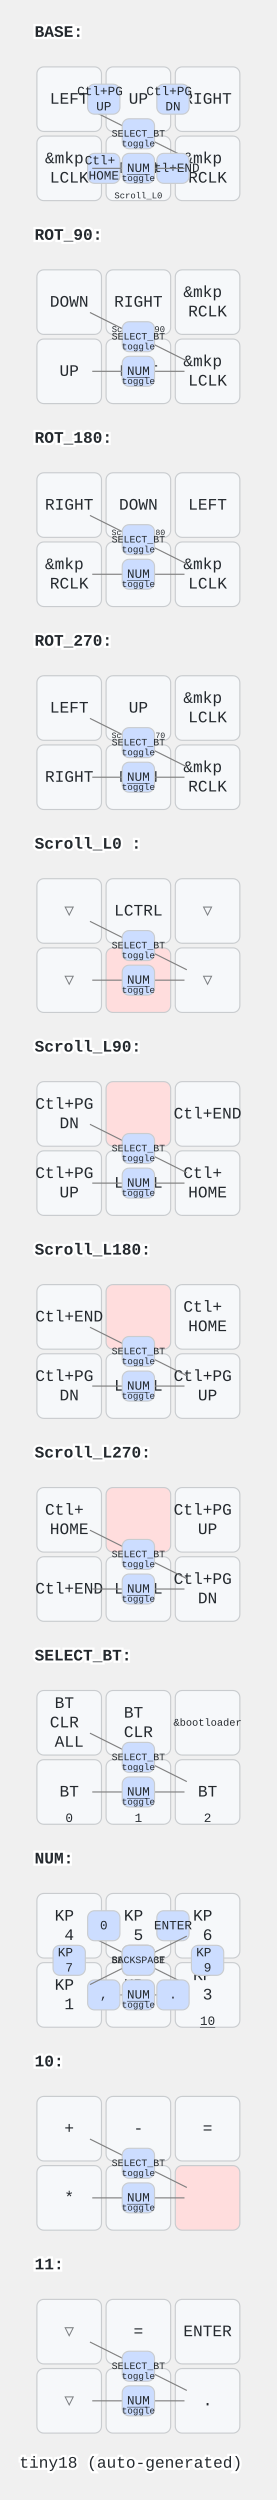
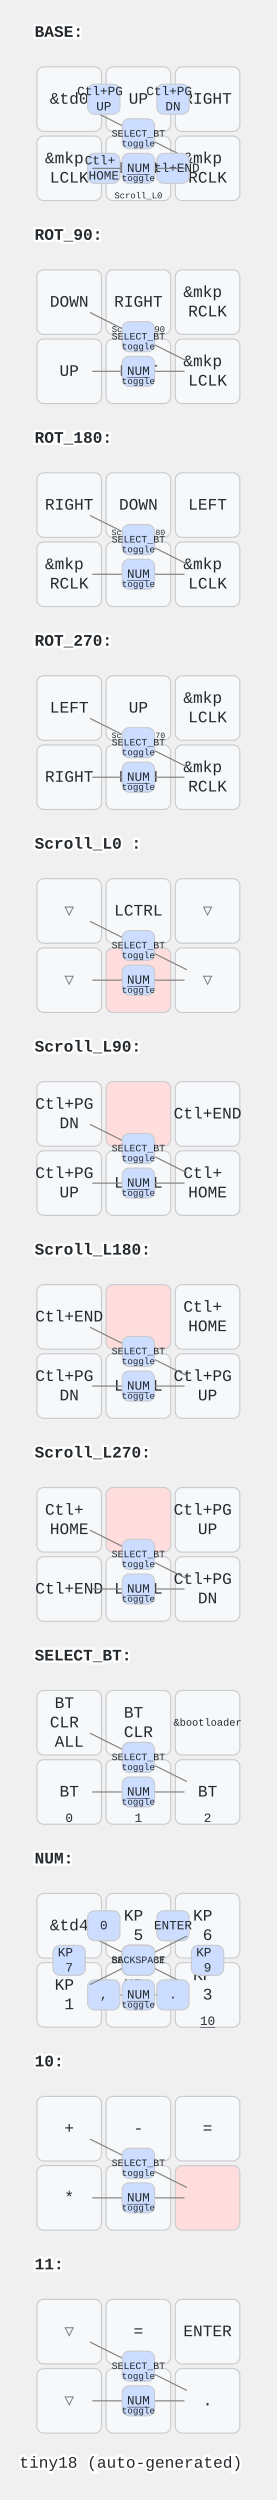
<svg xmlns="http://www.w3.org/2000/svg" width="240" height="2168" viewBox="0 0 240 2168" class="keymap">
  <style>/* inherit to force styles through use tags */
svg path {
    fill: inherit;
}

/* font and background color specifications */
svg.keymap {
    font-family: SFMono-Regular,Consolas,Liberation Mono,Menlo,monospace;
    font-size: 14px;
    font-kerning: normal;
    text-rendering: optimizeLegibility;
    fill: #24292e;
}

/* default key styling */
rect.key {
    fill: #f6f8fa;
}

rect.key, rect.combo {
    stroke: #c9cccf;
    stroke-width: 1;
}

/* default key side styling, only used is draw_key_sides is set */
rect.side {
    filter: brightness(90%);
}

/* color accent for combo boxes */
rect.combo, rect.combo-separate {
    fill: #cdf;
}

/* color accent for held keys */
rect.held, rect.combo.held {
    fill: #fdd;
}

/* color accent for ghost (optional) keys */
rect.ghost, rect.combo.ghost {
    stroke-dasharray: 4, 4;
    stroke-width: 2;
}

text {
    text-anchor: middle;
    dominant-baseline: middle;
}

/* styling for layer labels */
text.label {
    font-weight: bold;
    text-anchor: start;
    stroke: white;
    stroke-width: 4;
    paint-order: stroke;
}

/* styling for optional footer */
text.footer {
    text-anchor: end;
    dominant-baseline: auto;
    stroke: white;
    stroke-width: 4;
    paint-order: stroke;
}

/* styling for combo tap, and key non-tap label text */
text.combo, text.hold, text.shifted, text.left, text.right {
    font-size: 11px;
}

text.hold {
    text-anchor: middle;
    dominant-baseline: auto;
}

text.shifted {
    text-anchor: middle;
    dominant-baseline: hanging;
}

text.left {
    text-anchor: start;
}

text.right {
    text-anchor: end;
}

text.layer-activator {
    text-decoration: underline;
}

/* styling for hold/shifted label text in combo box */
text.combo.hold, text.combo.shifted, text.combo.left, text.combo.right {
    font-size: 8px;
}

/* lighter symbol for transparent keys */
text.trans {
    fill: #7b7e81;
}

/* styling for combo dendrons */
path.combo {
    stroke-width: 1;
    stroke: gray;
    fill: none;
}

/* Start Tabler Icons Cleanup */
/* cannot use height/width with glyphs */
.icon-tabler &gt; path {
    fill: inherit;
    stroke: inherit;
    stroke-width: 2;
}
/* hide tabler's default box */
.icon-tabler &gt; path[stroke="none"][fill="none"] {
    visibility: hidden;
}
/* End Tabler Icons Cleanup */
</style>
  <g transform="translate(30, 0)" class="layer-BASE">
    <text x="0" y="28" class="label" id="BASE">BASE:</text>
    <g transform="translate(0, 56)">
      <g transform="translate(150, 90)" class="key keypos-0">
        <rect rx="6" ry="6" x="-28" y="-28" width="56" height="56" class="key" />
        <text x="0" y="0" class="key tap">
          <tspan x="0" dy="-0.6em">&amp;mkp</tspan>
          <tspan x="0" dy="1.2em">RCLK</tspan>
        </text>
      </g>
      <g transform="translate(90, 90)" class="key keypos-1">
        <rect rx="6" ry="6" x="-28" y="-28" width="56" height="56" class="key" />
        <text x="0" y="0" class="key tap">DOWN</text>
        <a href="#Scroll_L0-">
          <text x="0" y="26" class="key hold layer-activator">
            <tspan style="font-size: 70%">Scroll_L0 </tspan>
          </text>
        </a>
      </g>
      <g transform="translate(30, 90)" class="key keypos-2">
        <rect rx="6" ry="6" x="-28" y="-28" width="56" height="56" class="key" />
        <text x="0" y="0" class="key tap">
          <tspan x="0" dy="-0.6em">&amp;mkp</tspan>
          <tspan x="0" dy="1.2em">LCLK</tspan>
        </text>
      </g>
      <g transform="translate(150, 30)" class="key keypos-3">
        <rect rx="6" ry="6" x="-28" y="-28" width="56" height="56" class="key" />
        <text x="0" y="0" class="key tap">RIGHT</text>
      </g>
      <g transform="translate(90, 30)" class="key keypos-4">
        <rect rx="6" ry="6" x="-28" y="-28" width="56" height="56" class="key" />
        <text x="0" y="0" class="key tap">UP</text>
      </g>
      <g transform="translate(30, 30)" class="key keypos-5">
        <rect rx="6" ry="6" x="-28" y="-28" width="56" height="56" class="key" />
-         <text x="0" y="0" class="key tap">LEFT</text>
+         <text x="0" y="0" class="key tap">&amp;td0</text>
      </g>
      <g class="combo combopos-0">
        <path d="M90,60 l-42,-21" class="combo" />
        <path d="M90,60 l42,21" class="combo" />
        <rect rx="6" ry="6" x="76" y="47" width="28" height="26" class="combo" />
        <a href="#SELECT_BT">
          <text x="90" y="60" class="combo tap layer-activator">
            <tspan style="font-size: 78%">SELECT_BT</tspan>
          </text>
        </a>
        <text x="90" y="71" class="combo hold">toggle</text>
      </g>
      <g class="combo combopos-1">
        <rect rx="6" ry="6" x="46" y="17" width="28" height="26" class="combo" />
        <text x="60" y="30" class="combo tap">
          <tspan x="60" dy="-0.6em">Ctl+PG</tspan>
          <tspan x="60" dy="1.2em">UP</tspan>
        </text>
      </g>
      <g class="combo combopos-2">
        <rect rx="6" ry="6" x="106" y="17" width="28" height="26" class="combo" />
        <text x="120" y="30" class="combo tap">
          <tspan x="120" dy="-0.6em">Ctl+PG</tspan>
          <tspan x="120" dy="1.2em">DN</tspan>
        </text>
      </g>
      <g class="combo combopos-3">
        <rect rx="6" ry="6" x="46" y="77" width="28" height="26" class="combo" />
        <text x="60" y="90" class="combo tap">
          <tspan x="60" dy="-0.6em">Ctl+</tspan>
          <tspan x="60" dy="1.2em">HOME</tspan>
        </text>
      </g>
      <g class="combo combopos-4">
        <rect rx="6" ry="6" x="106" y="77" width="28" height="26" class="combo" />
        <text x="120" y="90" class="combo tap">Ctl+END</text>
      </g>
      <g class="combo combopos-5">
        <path d="M90,90 l40,0" class="combo" />
        <path d="M90,90 l-40,0" class="combo" />
        <rect rx="6" ry="6" x="76" y="77" width="28" height="26" class="combo" />
        <a href="#NUM">
          <text x="90" y="90" class="combo tap layer-activator">NUM</text>
        </a>
        <text x="90" y="101" class="combo hold">toggle</text>
      </g>
    </g>
  </g>
  <g transform="translate(30, 176)" class="layer-ROT_90">
    <text x="0" y="28" class="label" id="ROT_90">ROT_90:</text>
    <g transform="translate(0, 56)">
      <g transform="translate(150, 90)" class="key keypos-0">
        <rect rx="6" ry="6" x="-28" y="-28" width="56" height="56" class="key" />
        <text x="0" y="0" class="key tap">
          <tspan x="0" dy="-0.6em">&amp;mkp</tspan>
          <tspan x="0" dy="1.2em">LCLK</tspan>
        </text>
      </g>
      <g transform="translate(90, 90)" class="key keypos-1">
        <rect rx="6" ry="6" x="-28" y="-28" width="56" height="56" class="key" />
        <text x="0" y="0" class="key tap">LEFT</text>
      </g>
      <g transform="translate(30, 90)" class="key keypos-2">
        <rect rx="6" ry="6" x="-28" y="-28" width="56" height="56" class="key" />
        <text x="0" y="0" class="key tap">UP</text>
      </g>
      <g transform="translate(150, 30)" class="key keypos-3">
        <rect rx="6" ry="6" x="-28" y="-28" width="56" height="56" class="key" />
        <text x="0" y="0" class="key tap">
          <tspan x="0" dy="-0.6em">&amp;mkp</tspan>
          <tspan x="0" dy="1.2em">RCLK</tspan>
        </text>
      </g>
      <g transform="translate(90, 30)" class="key keypos-4">
        <rect rx="6" ry="6" x="-28" y="-28" width="56" height="56" class="key" />
        <text x="0" y="0" class="key tap">RIGHT</text>
        <a href="#Scroll_L90">
          <text x="0" y="26" class="key hold layer-activator">
            <tspan style="font-size: 70%">Scroll_L90</tspan>
          </text>
        </a>
      </g>
      <g transform="translate(30, 30)" class="key keypos-5">
        <rect rx="6" ry="6" x="-28" y="-28" width="56" height="56" class="key" />
        <text x="0" y="0" class="key tap">DOWN</text>
      </g>
      <g class="combo combopos-0">
        <path d="M90,60 l-42,-21" class="combo" />
        <path d="M90,60 l42,21" class="combo" />
        <rect rx="6" ry="6" x="76" y="47" width="28" height="26" class="combo" />
        <a href="#SELECT_BT">
          <text x="90" y="60" class="combo tap layer-activator">
            <tspan style="font-size: 78%">SELECT_BT</tspan>
          </text>
        </a>
        <text x="90" y="71" class="combo hold">toggle</text>
      </g>
      <g class="combo combopos-1">
        <path d="M90,90 l40,0" class="combo" />
        <path d="M90,90 l-40,0" class="combo" />
        <rect rx="6" ry="6" x="76" y="77" width="28" height="26" class="combo" />
        <a href="#NUM">
          <text x="90" y="90" class="combo tap layer-activator">NUM</text>
        </a>
        <text x="90" y="101" class="combo hold">toggle</text>
      </g>
    </g>
  </g>
  <g transform="translate(30, 352)" class="layer-ROT_180">
    <text x="0" y="28" class="label" id="ROT_180">ROT_180:</text>
    <g transform="translate(0, 56)">
      <g transform="translate(150, 90)" class="key keypos-0">
        <rect rx="6" ry="6" x="-28" y="-28" width="56" height="56" class="key" />
        <text x="0" y="0" class="key tap">
          <tspan x="0" dy="-0.6em">&amp;mkp</tspan>
          <tspan x="0" dy="1.2em">LCLK</tspan>
        </text>
      </g>
      <g transform="translate(90, 90)" class="key keypos-1">
        <rect rx="6" ry="6" x="-28" y="-28" width="56" height="56" class="key" />
        <text x="0" y="0" class="key tap">UP</text>
      </g>
      <g transform="translate(30, 90)" class="key keypos-2">
        <rect rx="6" ry="6" x="-28" y="-28" width="56" height="56" class="key" />
        <text x="0" y="0" class="key tap">
          <tspan x="0" dy="-0.6em">&amp;mkp</tspan>
          <tspan x="0" dy="1.2em">RCLK</tspan>
        </text>
      </g>
      <g transform="translate(150, 30)" class="key keypos-3">
        <rect rx="6" ry="6" x="-28" y="-28" width="56" height="56" class="key" />
        <text x="0" y="0" class="key tap">LEFT</text>
      </g>
      <g transform="translate(90, 30)" class="key keypos-4">
        <rect rx="6" ry="6" x="-28" y="-28" width="56" height="56" class="key" />
        <text x="0" y="0" class="key tap">DOWN</text>
        <a href="#Scroll_L180">
          <text x="0" y="26" class="key hold layer-activator">
            <tspan style="font-size: 64%">Scroll_L180</tspan>
          </text>
        </a>
      </g>
      <g transform="translate(30, 30)" class="key keypos-5">
        <rect rx="6" ry="6" x="-28" y="-28" width="56" height="56" class="key" />
        <text x="0" y="0" class="key tap">RIGHT</text>
      </g>
      <g class="combo combopos-0">
        <path d="M90,60 l-42,-21" class="combo" />
        <path d="M90,60 l42,21" class="combo" />
        <rect rx="6" ry="6" x="76" y="47" width="28" height="26" class="combo" />
        <a href="#SELECT_BT">
          <text x="90" y="60" class="combo tap layer-activator">
            <tspan style="font-size: 78%">SELECT_BT</tspan>
          </text>
        </a>
        <text x="90" y="71" class="combo hold">toggle</text>
      </g>
      <g class="combo combopos-1">
        <path d="M90,90 l40,0" class="combo" />
        <path d="M90,90 l-40,0" class="combo" />
        <rect rx="6" ry="6" x="76" y="77" width="28" height="26" class="combo" />
        <a href="#NUM">
          <text x="90" y="90" class="combo tap layer-activator">NUM</text>
        </a>
        <text x="90" y="101" class="combo hold">toggle</text>
      </g>
    </g>
  </g>
  <g transform="translate(30, 528)" class="layer-ROT_270">
    <text x="0" y="28" class="label" id="ROT_270">ROT_270:</text>
    <g transform="translate(0, 56)">
      <g transform="translate(150, 90)" class="key keypos-0">
        <rect rx="6" ry="6" x="-28" y="-28" width="56" height="56" class="key" />
        <text x="0" y="0" class="key tap">
          <tspan x="0" dy="-0.6em">&amp;mkp</tspan>
          <tspan x="0" dy="1.2em">RCLK</tspan>
        </text>
      </g>
      <g transform="translate(90, 90)" class="key keypos-1">
        <rect rx="6" ry="6" x="-28" y="-28" width="56" height="56" class="key" />
        <text x="0" y="0" class="key tap">DOWN</text>
      </g>
      <g transform="translate(30, 90)" class="key keypos-2">
        <rect rx="6" ry="6" x="-28" y="-28" width="56" height="56" class="key" />
        <text x="0" y="0" class="key tap">RIGHT</text>
      </g>
      <g transform="translate(150, 30)" class="key keypos-3">
        <rect rx="6" ry="6" x="-28" y="-28" width="56" height="56" class="key" />
        <text x="0" y="0" class="key tap">
          <tspan x="0" dy="-0.6em">&amp;mkp</tspan>
          <tspan x="0" dy="1.2em">LCLK</tspan>
        </text>
      </g>
      <g transform="translate(90, 30)" class="key keypos-4">
        <rect rx="6" ry="6" x="-28" y="-28" width="56" height="56" class="key" />
        <text x="0" y="0" class="key tap">UP</text>
        <a href="#Scroll_L270">
          <text x="0" y="26" class="key hold layer-activator">
            <tspan style="font-size: 64%">Scroll_L270</tspan>
          </text>
        </a>
      </g>
      <g transform="translate(30, 30)" class="key keypos-5">
        <rect rx="6" ry="6" x="-28" y="-28" width="56" height="56" class="key" />
        <text x="0" y="0" class="key tap">LEFT</text>
      </g>
      <g class="combo combopos-0">
        <path d="M90,60 l-42,-21" class="combo" />
        <path d="M90,60 l42,21" class="combo" />
        <rect rx="6" ry="6" x="76" y="47" width="28" height="26" class="combo" />
        <a href="#SELECT_BT">
          <text x="90" y="60" class="combo tap layer-activator">
            <tspan style="font-size: 78%">SELECT_BT</tspan>
          </text>
        </a>
        <text x="90" y="71" class="combo hold">toggle</text>
      </g>
      <g class="combo combopos-1">
        <path d="M90,90 l40,0" class="combo" />
        <path d="M90,90 l-40,0" class="combo" />
        <rect rx="6" ry="6" x="76" y="77" width="28" height="26" class="combo" />
        <a href="#NUM">
          <text x="90" y="90" class="combo tap layer-activator">NUM</text>
        </a>
        <text x="90" y="101" class="combo hold">toggle</text>
      </g>
    </g>
  </g>
  <g transform="translate(30, 704)" class="layer-Scroll_L0 ">
    <text x="0" y="28" class="label" id="Scroll_L0-">Scroll_L0 :</text>
    <g transform="translate(0, 56)">
      <g transform="translate(150, 90)" class="key trans keypos-0">
        <rect rx="6" ry="6" x="-28" y="-28" width="56" height="56" class="key trans" />
        <text x="0" y="0" class="key trans tap">▽</text>
      </g>
      <g transform="translate(90, 90)" class="key held keypos-1">
        <rect rx="6" ry="6" x="-28" y="-28" width="56" height="56" class="key held" />
      </g>
      <g transform="translate(30, 90)" class="key trans keypos-2">
        <rect rx="6" ry="6" x="-28" y="-28" width="56" height="56" class="key trans" />
        <text x="0" y="0" class="key trans tap">▽</text>
      </g>
      <g transform="translate(150, 30)" class="key trans keypos-3">
        <rect rx="6" ry="6" x="-28" y="-28" width="56" height="56" class="key trans" />
        <text x="0" y="0" class="key trans tap">▽</text>
      </g>
      <g transform="translate(90, 30)" class="key keypos-4">
        <rect rx="6" ry="6" x="-28" y="-28" width="56" height="56" class="key" />
        <text x="0" y="0" class="key tap">LCTRL</text>
      </g>
      <g transform="translate(30, 30)" class="key trans keypos-5">
        <rect rx="6" ry="6" x="-28" y="-28" width="56" height="56" class="key trans" />
        <text x="0" y="0" class="key trans tap">▽</text>
      </g>
      <g class="combo combopos-0">
        <path d="M90,60 l-42,-21" class="combo" />
        <path d="M90,60 l42,21" class="combo" />
        <rect rx="6" ry="6" x="76" y="47" width="28" height="26" class="combo" />
        <a href="#SELECT_BT">
          <text x="90" y="60" class="combo tap layer-activator">
            <tspan style="font-size: 78%">SELECT_BT</tspan>
          </text>
        </a>
        <text x="90" y="71" class="combo hold">toggle</text>
      </g>
      <g class="combo combopos-1">
        <path d="M90,90 l40,0" class="combo" />
        <path d="M90,90 l-40,0" class="combo" />
        <rect rx="6" ry="6" x="76" y="77" width="28" height="26" class="combo" />
        <a href="#NUM">
          <text x="90" y="90" class="combo tap layer-activator">NUM</text>
        </a>
        <text x="90" y="101" class="combo hold">toggle</text>
      </g>
    </g>
  </g>
  <g transform="translate(30, 880)" class="layer-Scroll_L90">
    <text x="0" y="28" class="label" id="Scroll_L90">Scroll_L90:</text>
    <g transform="translate(0, 56)">
      <g transform="translate(150, 90)" class="key keypos-0">
        <rect rx="6" ry="6" x="-28" y="-28" width="56" height="56" class="key" />
        <text x="0" y="0" class="key tap">
          <tspan x="0" dy="-0.6em">Ctl+</tspan>
          <tspan x="0" dy="1.2em">HOME</tspan>
        </text>
      </g>
      <g transform="translate(90, 90)" class="key keypos-1">
        <rect rx="6" ry="6" x="-28" y="-28" width="56" height="56" class="key" />
        <text x="0" y="0" class="key tap">LCTRL</text>
      </g>
      <g transform="translate(30, 90)" class="key keypos-2">
        <rect rx="6" ry="6" x="-28" y="-28" width="56" height="56" class="key" />
        <text x="0" y="0" class="key tap">
          <tspan x="0" dy="-0.6em">Ctl+PG</tspan>
          <tspan x="0" dy="1.2em">UP</tspan>
        </text>
      </g>
      <g transform="translate(150, 30)" class="key keypos-3">
        <rect rx="6" ry="6" x="-28" y="-28" width="56" height="56" class="key" />
        <text x="0" y="0" class="key tap">Ctl+END</text>
      </g>
      <g transform="translate(90, 30)" class="key held keypos-4">
        <rect rx="6" ry="6" x="-28" y="-28" width="56" height="56" class="key held" />
      </g>
      <g transform="translate(30, 30)" class="key keypos-5">
        <rect rx="6" ry="6" x="-28" y="-28" width="56" height="56" class="key" />
        <text x="0" y="0" class="key tap">
          <tspan x="0" dy="-0.6em">Ctl+PG</tspan>
          <tspan x="0" dy="1.2em">DN</tspan>
        </text>
      </g>
      <g class="combo combopos-0">
        <path d="M90,60 l-42,-21" class="combo" />
        <path d="M90,60 l42,21" class="combo" />
        <rect rx="6" ry="6" x="76" y="47" width="28" height="26" class="combo" />
        <a href="#SELECT_BT">
          <text x="90" y="60" class="combo tap layer-activator">
            <tspan style="font-size: 78%">SELECT_BT</tspan>
          </text>
        </a>
        <text x="90" y="71" class="combo hold">toggle</text>
      </g>
      <g class="combo combopos-1">
        <path d="M90,90 l40,0" class="combo" />
        <path d="M90,90 l-40,0" class="combo" />
        <rect rx="6" ry="6" x="76" y="77" width="28" height="26" class="combo" />
        <a href="#NUM">
          <text x="90" y="90" class="combo tap layer-activator">NUM</text>
        </a>
        <text x="90" y="101" class="combo hold">toggle</text>
      </g>
    </g>
  </g>
  <g transform="translate(30, 1056)" class="layer-Scroll_L180">
    <text x="0" y="28" class="label" id="Scroll_L180">Scroll_L180:</text>
    <g transform="translate(0, 56)">
      <g transform="translate(150, 90)" class="key keypos-0">
        <rect rx="6" ry="6" x="-28" y="-28" width="56" height="56" class="key" />
        <text x="0" y="0" class="key tap">
          <tspan x="0" dy="-0.6em">Ctl+PG</tspan>
          <tspan x="0" dy="1.2em">UP</tspan>
        </text>
      </g>
      <g transform="translate(90, 90)" class="key keypos-1">
        <rect rx="6" ry="6" x="-28" y="-28" width="56" height="56" class="key" />
        <text x="0" y="0" class="key tap">LCTRL</text>
      </g>
      <g transform="translate(30, 90)" class="key keypos-2">
        <rect rx="6" ry="6" x="-28" y="-28" width="56" height="56" class="key" />
        <text x="0" y="0" class="key tap">
          <tspan x="0" dy="-0.6em">Ctl+PG</tspan>
          <tspan x="0" dy="1.2em">DN</tspan>
        </text>
      </g>
      <g transform="translate(150, 30)" class="key keypos-3">
        <rect rx="6" ry="6" x="-28" y="-28" width="56" height="56" class="key" />
        <text x="0" y="0" class="key tap">
          <tspan x="0" dy="-0.6em">Ctl+</tspan>
          <tspan x="0" dy="1.2em">HOME</tspan>
        </text>
      </g>
      <g transform="translate(90, 30)" class="key held keypos-4">
        <rect rx="6" ry="6" x="-28" y="-28" width="56" height="56" class="key held" />
      </g>
      <g transform="translate(30, 30)" class="key keypos-5">
        <rect rx="6" ry="6" x="-28" y="-28" width="56" height="56" class="key" />
        <text x="0" y="0" class="key tap">Ctl+END</text>
      </g>
      <g class="combo combopos-0">
        <path d="M90,60 l-42,-21" class="combo" />
        <path d="M90,60 l42,21" class="combo" />
        <rect rx="6" ry="6" x="76" y="47" width="28" height="26" class="combo" />
        <a href="#SELECT_BT">
          <text x="90" y="60" class="combo tap layer-activator">
            <tspan style="font-size: 78%">SELECT_BT</tspan>
          </text>
        </a>
        <text x="90" y="71" class="combo hold">toggle</text>
      </g>
      <g class="combo combopos-1">
        <path d="M90,90 l40,0" class="combo" />
        <path d="M90,90 l-40,0" class="combo" />
        <rect rx="6" ry="6" x="76" y="77" width="28" height="26" class="combo" />
        <a href="#NUM">
          <text x="90" y="90" class="combo tap layer-activator">NUM</text>
        </a>
        <text x="90" y="101" class="combo hold">toggle</text>
      </g>
    </g>
  </g>
  <g transform="translate(30, 1232)" class="layer-Scroll_L270">
    <text x="0" y="28" class="label" id="Scroll_L270">Scroll_L270:</text>
    <g transform="translate(0, 56)">
      <g transform="translate(150, 90)" class="key keypos-0">
        <rect rx="6" ry="6" x="-28" y="-28" width="56" height="56" class="key" />
        <text x="0" y="0" class="key tap">
          <tspan x="0" dy="-0.6em">Ctl+PG</tspan>
          <tspan x="0" dy="1.2em">DN</tspan>
        </text>
      </g>
      <g transform="translate(90, 90)" class="key keypos-1">
        <rect rx="6" ry="6" x="-28" y="-28" width="56" height="56" class="key" />
        <text x="0" y="0" class="key tap">LCTRL</text>
      </g>
      <g transform="translate(30, 90)" class="key keypos-2">
        <rect rx="6" ry="6" x="-28" y="-28" width="56" height="56" class="key" />
        <text x="0" y="0" class="key tap">Ctl+END</text>
      </g>
      <g transform="translate(150, 30)" class="key keypos-3">
        <rect rx="6" ry="6" x="-28" y="-28" width="56" height="56" class="key" />
        <text x="0" y="0" class="key tap">
          <tspan x="0" dy="-0.6em">Ctl+PG</tspan>
          <tspan x="0" dy="1.2em">UP</tspan>
        </text>
      </g>
      <g transform="translate(90, 30)" class="key held keypos-4">
        <rect rx="6" ry="6" x="-28" y="-28" width="56" height="56" class="key held" />
      </g>
      <g transform="translate(30, 30)" class="key keypos-5">
        <rect rx="6" ry="6" x="-28" y="-28" width="56" height="56" class="key" />
        <text x="0" y="0" class="key tap">
          <tspan x="0" dy="-0.6em">Ctl+</tspan>
          <tspan x="0" dy="1.2em">HOME</tspan>
        </text>
      </g>
      <g class="combo combopos-0">
        <path d="M90,60 l-42,-21" class="combo" />
        <path d="M90,60 l42,21" class="combo" />
        <rect rx="6" ry="6" x="76" y="47" width="28" height="26" class="combo" />
        <a href="#SELECT_BT">
          <text x="90" y="60" class="combo tap layer-activator">
            <tspan style="font-size: 78%">SELECT_BT</tspan>
          </text>
        </a>
        <text x="90" y="71" class="combo hold">toggle</text>
      </g>
      <g class="combo combopos-1">
        <path d="M90,90 l40,0" class="combo" />
        <path d="M90,90 l-40,0" class="combo" />
        <rect rx="6" ry="6" x="76" y="77" width="28" height="26" class="combo" />
        <a href="#NUM">
          <text x="90" y="90" class="combo tap layer-activator">NUM</text>
        </a>
        <text x="90" y="101" class="combo hold">toggle</text>
      </g>
    </g>
  </g>
  <g transform="translate(30, 1408)" class="layer-SELECT_BT">
    <text x="0" y="28" class="label" id="SELECT_BT">SELECT_BT:</text>
    <g transform="translate(0, 56)">
      <g transform="translate(150, 90)" class="key keypos-0">
        <rect rx="6" ry="6" x="-28" y="-28" width="56" height="56" class="key" />
        <text x="0" y="0" class="key tap">BT</text>
        <text x="0" y="26" class="key hold">2</text>
      </g>
      <g transform="translate(90, 90)" class="key keypos-1">
        <rect rx="6" ry="6" x="-28" y="-28" width="56" height="56" class="key" />
        <text x="0" y="0" class="key tap">BT</text>
        <text x="0" y="26" class="key hold">1</text>
      </g>
      <g transform="translate(30, 90)" class="key keypos-2">
        <rect rx="6" ry="6" x="-28" y="-28" width="56" height="56" class="key" />
        <text x="0" y="0" class="key tap">BT</text>
        <text x="0" y="26" class="key hold">0</text>
      </g>
      <g transform="translate(150, 30)" class="key keypos-3">
        <rect rx="6" ry="6" x="-28" y="-28" width="56" height="56" class="key" />
        <text x="0" y="0" class="key tap">
          <tspan style="font-size: 64%">&amp;bootloader</tspan>
        </text>
      </g>
      <g transform="translate(90, 30)" class="key keypos-4">
        <rect rx="6" ry="6" x="-28" y="-28" width="56" height="56" class="key" />
        <text x="0" y="0" class="key tap">
          <tspan x="0" dy="-0.6em">BT</tspan>
          <tspan x="0" dy="1.2em">CLR</tspan>
        </text>
      </g>
      <g transform="translate(30, 30)" class="key keypos-5">
        <rect rx="6" ry="6" x="-28" y="-28" width="56" height="56" class="key" />
        <text x="0" y="0" class="key tap">
          <tspan x="0" dy="-1.2em">BT</tspan>
          <tspan x="0" dy="1.2em">CLR</tspan>
          <tspan x="0" dy="1.2em">ALL</tspan>
        </text>
      </g>
      <g class="combo combopos-0">
        <path d="M90,60 l-42,-21" class="combo" />
        <path d="M90,60 l42,21" class="combo" />
        <rect rx="6" ry="6" x="76" y="47" width="28" height="26" class="combo" />
        <a href="#SELECT_BT">
          <text x="90" y="60" class="combo tap layer-activator">
            <tspan style="font-size: 78%">SELECT_BT</tspan>
          </text>
        </a>
        <text x="90" y="71" class="combo hold">toggle</text>
      </g>
      <g class="combo combopos-1">
        <path d="M90,90 l40,0" class="combo" />
        <path d="M90,90 l-40,0" class="combo" />
        <rect rx="6" ry="6" x="76" y="77" width="28" height="26" class="combo" />
        <a href="#NUM">
          <text x="90" y="90" class="combo tap layer-activator">NUM</text>
        </a>
        <text x="90" y="101" class="combo hold">toggle</text>
      </g>
    </g>
  </g>
  <g transform="translate(30, 1584)" class="layer-NUM">
    <text x="0" y="28" class="label" id="NUM">NUM:</text>
    <g transform="translate(0, 56)">
      <g transform="translate(150, 90)" class="key keypos-0">
        <rect rx="6" ry="6" x="-28" y="-28" width="56" height="56" class="key" />
        <text x="0" y="0" class="key tap">
          <tspan x="0" dy="-1.2em">KP</tspan>
          <tspan x="0" dy="1.2em">3</tspan>
        </text>
        <a href="#x_x">
          <text x="0" y="26" class="key hold layer-activator">10</text>
        </a>
      </g>
      <g transform="translate(90, 90)" class="key keypos-1">
        <rect rx="6" ry="6" x="-28" y="-28" width="56" height="56" class="key" />
        <text x="0" y="0" class="key tap">
          <tspan x="0" dy="-0.6em">KP</tspan>
          <tspan x="0" dy="1.2em">2</tspan>
        </text>
      </g>
      <g transform="translate(30, 90)" class="key keypos-2">
        <rect rx="6" ry="6" x="-28" y="-28" width="56" height="56" class="key" />
        <text x="0" y="0" class="key tap">
          <tspan x="0" dy="-0.6em">KP</tspan>
          <tspan x="0" dy="1.2em">1</tspan>
        </text>
      </g>
      <g transform="translate(150, 30)" class="key keypos-3">
        <rect rx="6" ry="6" x="-28" y="-28" width="56" height="56" class="key" />
        <text x="0" y="0" class="key tap">
          <tspan x="0" dy="-0.6em">KP</tspan>
          <tspan x="0" dy="1.2em">6</tspan>
        </text>
      </g>
      <g transform="translate(90, 30)" class="key keypos-4">
        <rect rx="6" ry="6" x="-28" y="-28" width="56" height="56" class="key" />
        <text x="0" y="0" class="key tap">
          <tspan x="0" dy="-0.6em">KP</tspan>
          <tspan x="0" dy="1.2em">5</tspan>
        </text>
      </g>
      <g transform="translate(30, 30)" class="key keypos-5">
        <rect rx="6" ry="6" x="-28" y="-28" width="56" height="56" class="key" />
-         <text x="0" y="0" class="key tap">
-           <tspan x="0" dy="-0.6em">KP</tspan>
-           <tspan x="0" dy="1.2em">4</tspan>
-         </text>
+         <text x="0" y="0" class="key tap">&amp;td4</text>
      </g>
      <g class="combo combopos-0">
        <path d="M90,60 l-42,-21" class="combo" />
        <path d="M90,60 l42,21" class="combo" />
        <rect rx="6" ry="6" x="76" y="47" width="28" height="26" class="combo" />
        <a href="#SELECT_BT">
          <text x="90" y="60" class="combo tap layer-activator">
            <tspan style="font-size: 78%">SELECT_BT</tspan>
          </text>
        </a>
        <text x="90" y="71" class="combo hold">toggle</text>
      </g>
      <g class="combo combopos-1">
        <rect rx="6" ry="6" x="16" y="47" width="28" height="26" class="combo" />
        <text x="30" y="60" class="combo tap">
          <tspan x="30" dy="-0.6em">KP</tspan>
          <tspan x="30" dy="1.2em">7</tspan>
        </text>
      </g>
      <g class="combo combopos-2">
        <rect rx="6" ry="6" x="76" y="47" width="28" height="26" class="combo" />
        <text x="90" y="60" class="combo tap">
          <tspan x="90" dy="-0.6em">KP</tspan>
          <tspan x="90" dy="1.2em">8</tspan>
        </text>
      </g>
      <g class="combo combopos-3">
        <rect rx="6" ry="6" x="136" y="47" width="28" height="26" class="combo" />
        <text x="150" y="60" class="combo tap">
          <tspan x="150" dy="-0.6em">KP</tspan>
          <tspan x="150" dy="1.2em">9</tspan>
        </text>
      </g>
      <g class="combo combopos-4">
        <path d="M90,90 l40,0" class="combo" />
        <path d="M90,90 l-40,0" class="combo" />
        <rect rx="6" ry="6" x="76" y="77" width="28" height="26" class="combo" />
        <a href="#NUM">
          <text x="90" y="90" class="combo tap layer-activator">NUM</text>
        </a>
        <text x="90" y="101" class="combo hold">toggle</text>
      </g>
      <g class="combo combopos-5">
        <rect rx="6" ry="6" x="46" y="17" width="28" height="26" class="combo" />
        <text x="60" y="30" class="combo tap">0</text>
      </g>
      <g class="combo combopos-6">
        <rect rx="6" ry="6" x="106" y="17" width="28" height="26" class="combo" />
        <text x="120" y="30" class="combo tap">ENTER</text>
      </g>
      <g class="combo combopos-7">
        <rect rx="6" ry="6" x="46" y="77" width="28" height="26" class="combo" />
        <text x="60" y="90" class="combo tap">,</text>
      </g>
      <g class="combo combopos-8">
        <rect rx="6" ry="6" x="106" y="77" width="28" height="26" class="combo" />
        <text x="120" y="90" class="combo tap">.</text>
      </g>
      <g class="combo combopos-9">
        <path d="M90,60 l42,-21" class="combo" />
        <path d="M90,60 l-42,21" class="combo" />
        <rect rx="6" ry="6" x="76" y="47" width="28" height="26" class="combo" />
        <text x="90" y="60" class="combo tap">
          <tspan style="font-size: 78%">BACKSPACE</tspan>
        </text>
      </g>
    </g>
  </g>
  <g transform="translate(30, 1760)" class="layer-10">
    <text x="0" y="28" class="label" id="x_x">10:</text>
    <g transform="translate(0, 56)">
      <g transform="translate(150, 90)" class="key held keypos-0">
        <rect rx="6" ry="6" x="-28" y="-28" width="56" height="56" class="key held" />
      </g>
      <g transform="translate(90, 90)" class="key keypos-1">
        <rect rx="6" ry="6" x="-28" y="-28" width="56" height="56" class="key" />
        <text x="0" y="0" class="key tap">/</text>
      </g>
      <g transform="translate(30, 90)" class="key keypos-2">
        <rect rx="6" ry="6" x="-28" y="-28" width="56" height="56" class="key" />
        <text x="0" y="0" class="key tap">*</text>
      </g>
      <g transform="translate(150, 30)" class="key keypos-3">
        <rect rx="6" ry="6" x="-28" y="-28" width="56" height="56" class="key" />
        <text x="0" y="0" class="key tap">=</text>
      </g>
      <g transform="translate(90, 30)" class="key keypos-4">
        <rect rx="6" ry="6" x="-28" y="-28" width="56" height="56" class="key" />
        <text x="0" y="0" class="key tap">-</text>
      </g>
      <g transform="translate(30, 30)" class="key keypos-5">
        <rect rx="6" ry="6" x="-28" y="-28" width="56" height="56" class="key" />
        <text x="0" y="0" class="key tap">+</text>
      </g>
      <g class="combo combopos-0">
        <path d="M90,60 l-42,-21" class="combo" />
        <path d="M90,60 l42,21" class="combo" />
        <rect rx="6" ry="6" x="76" y="47" width="28" height="26" class="combo" />
        <a href="#SELECT_BT">
          <text x="90" y="60" class="combo tap layer-activator">
            <tspan style="font-size: 78%">SELECT_BT</tspan>
          </text>
        </a>
        <text x="90" y="71" class="combo hold">toggle</text>
      </g>
      <g class="combo combopos-1">
        <path d="M90,90 l40,0" class="combo" />
        <path d="M90,90 l-40,0" class="combo" />
        <rect rx="6" ry="6" x="76" y="77" width="28" height="26" class="combo" />
        <a href="#NUM">
          <text x="90" y="90" class="combo tap layer-activator">NUM</text>
        </a>
        <text x="90" y="101" class="combo hold">toggle</text>
      </g>
    </g>
  </g>
  <g transform="translate(30, 1936)" class="layer-11">
    <text x="0" y="28" class="label" id="x_x">11:</text>
    <g transform="translate(0, 56)">
      <g transform="translate(150, 90)" class="key keypos-0">
        <rect rx="6" ry="6" x="-28" y="-28" width="56" height="56" class="key" />
        <text x="0" y="0" class="key tap">.</text>
      </g>
      <g transform="translate(90, 90)" class="key keypos-1">
        <rect rx="6" ry="6" x="-28" y="-28" width="56" height="56" class="key" />
        <text x="0" y="0" class="key tap">,</text>
      </g>
      <g transform="translate(30, 90)" class="key trans keypos-2">
        <rect rx="6" ry="6" x="-28" y="-28" width="56" height="56" class="key trans" />
        <text x="0" y="0" class="key trans tap">▽</text>
      </g>
      <g transform="translate(150, 30)" class="key keypos-3">
        <rect rx="6" ry="6" x="-28" y="-28" width="56" height="56" class="key" />
        <text x="0" y="0" class="key tap">ENTER</text>
      </g>
      <g transform="translate(90, 30)" class="key keypos-4">
        <rect rx="6" ry="6" x="-28" y="-28" width="56" height="56" class="key" />
        <text x="0" y="0" class="key tap">=</text>
      </g>
      <g transform="translate(30, 30)" class="key trans keypos-5">
        <rect rx="6" ry="6" x="-28" y="-28" width="56" height="56" class="key trans" />
        <text x="0" y="0" class="key trans tap">▽</text>
      </g>
      <g class="combo combopos-0">
        <path d="M90,60 l-42,-21" class="combo" />
        <path d="M90,60 l42,21" class="combo" />
        <rect rx="6" ry="6" x="76" y="47" width="28" height="26" class="combo" />
        <a href="#SELECT_BT">
          <text x="90" y="60" class="combo tap layer-activator">
            <tspan style="font-size: 78%">SELECT_BT</tspan>
          </text>
        </a>
        <text x="90" y="71" class="combo hold">toggle</text>
      </g>
      <g class="combo combopos-1">
        <path d="M90,90 l40,0" class="combo" />
        <path d="M90,90 l-40,0" class="combo" />
        <rect rx="6" ry="6" x="76" y="77" width="28" height="26" class="combo" />
        <a href="#NUM">
          <text x="90" y="90" class="combo tap layer-activator">NUM</text>
        </a>
        <text x="90" y="101" class="combo hold">toggle</text>
      </g>
    </g>
  </g>
  <text x="210.0" y="2140.0" class="footer">tiny18 (auto-generated)</text>
</svg>
